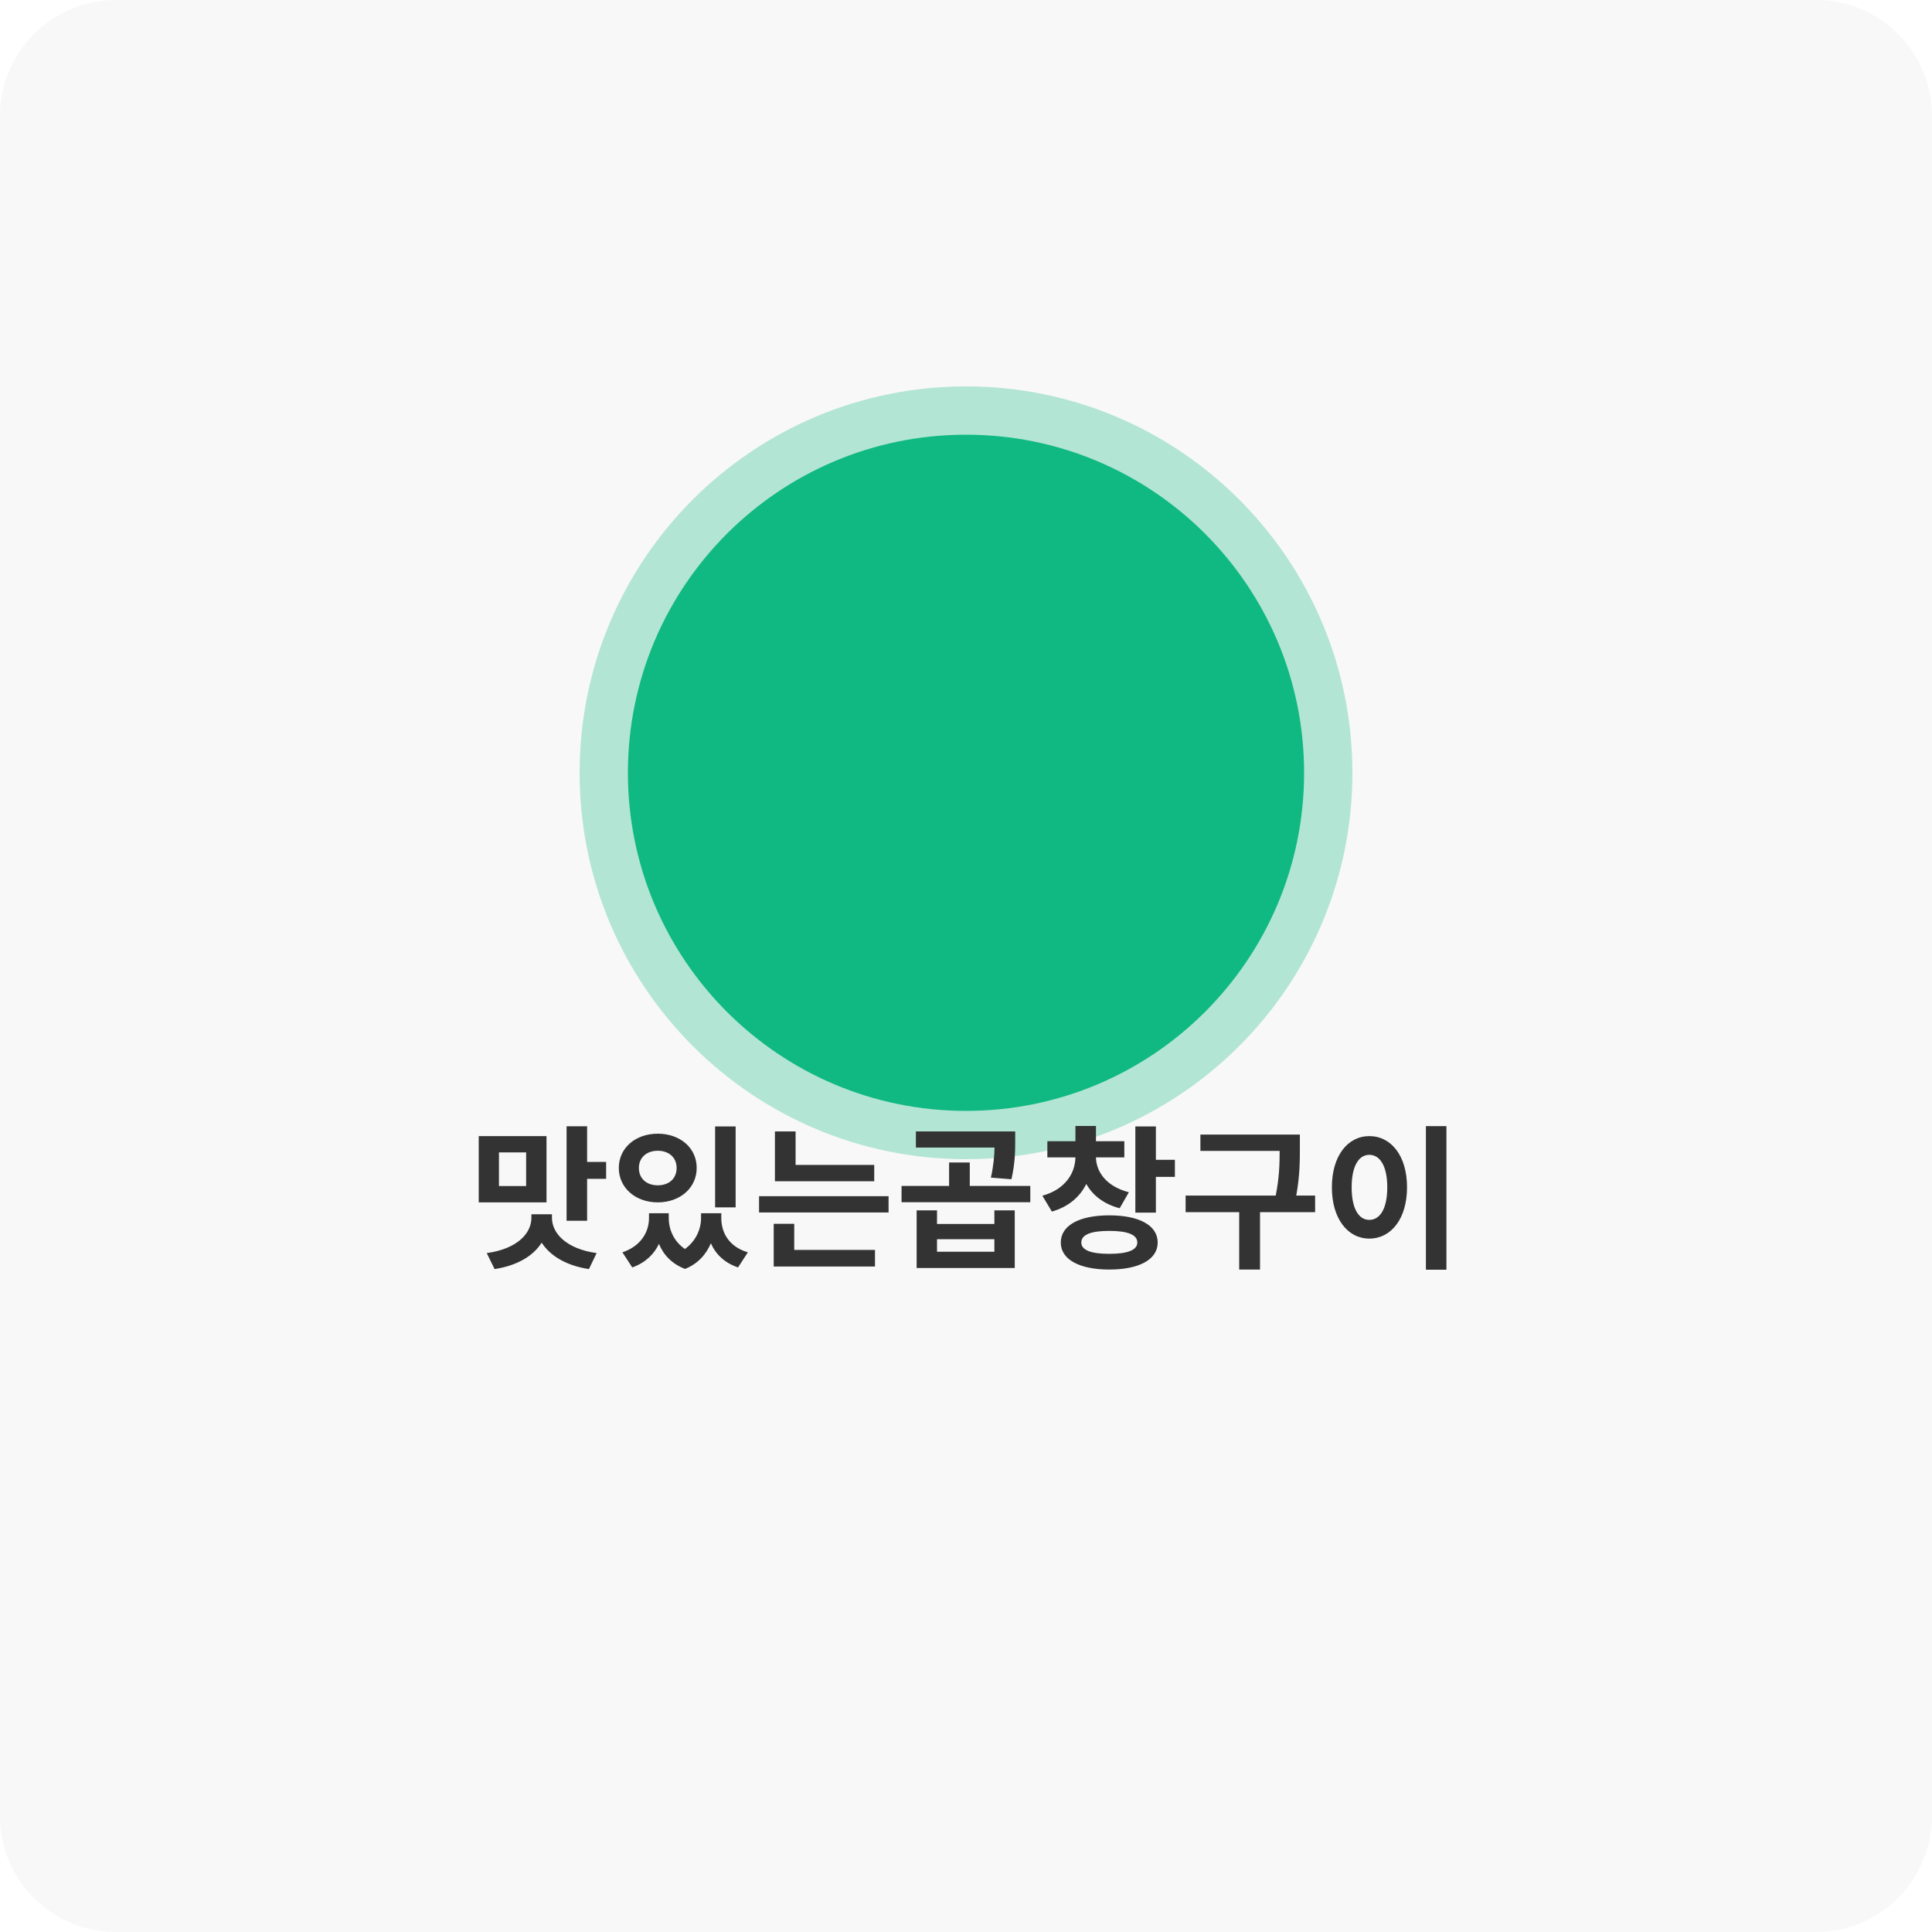
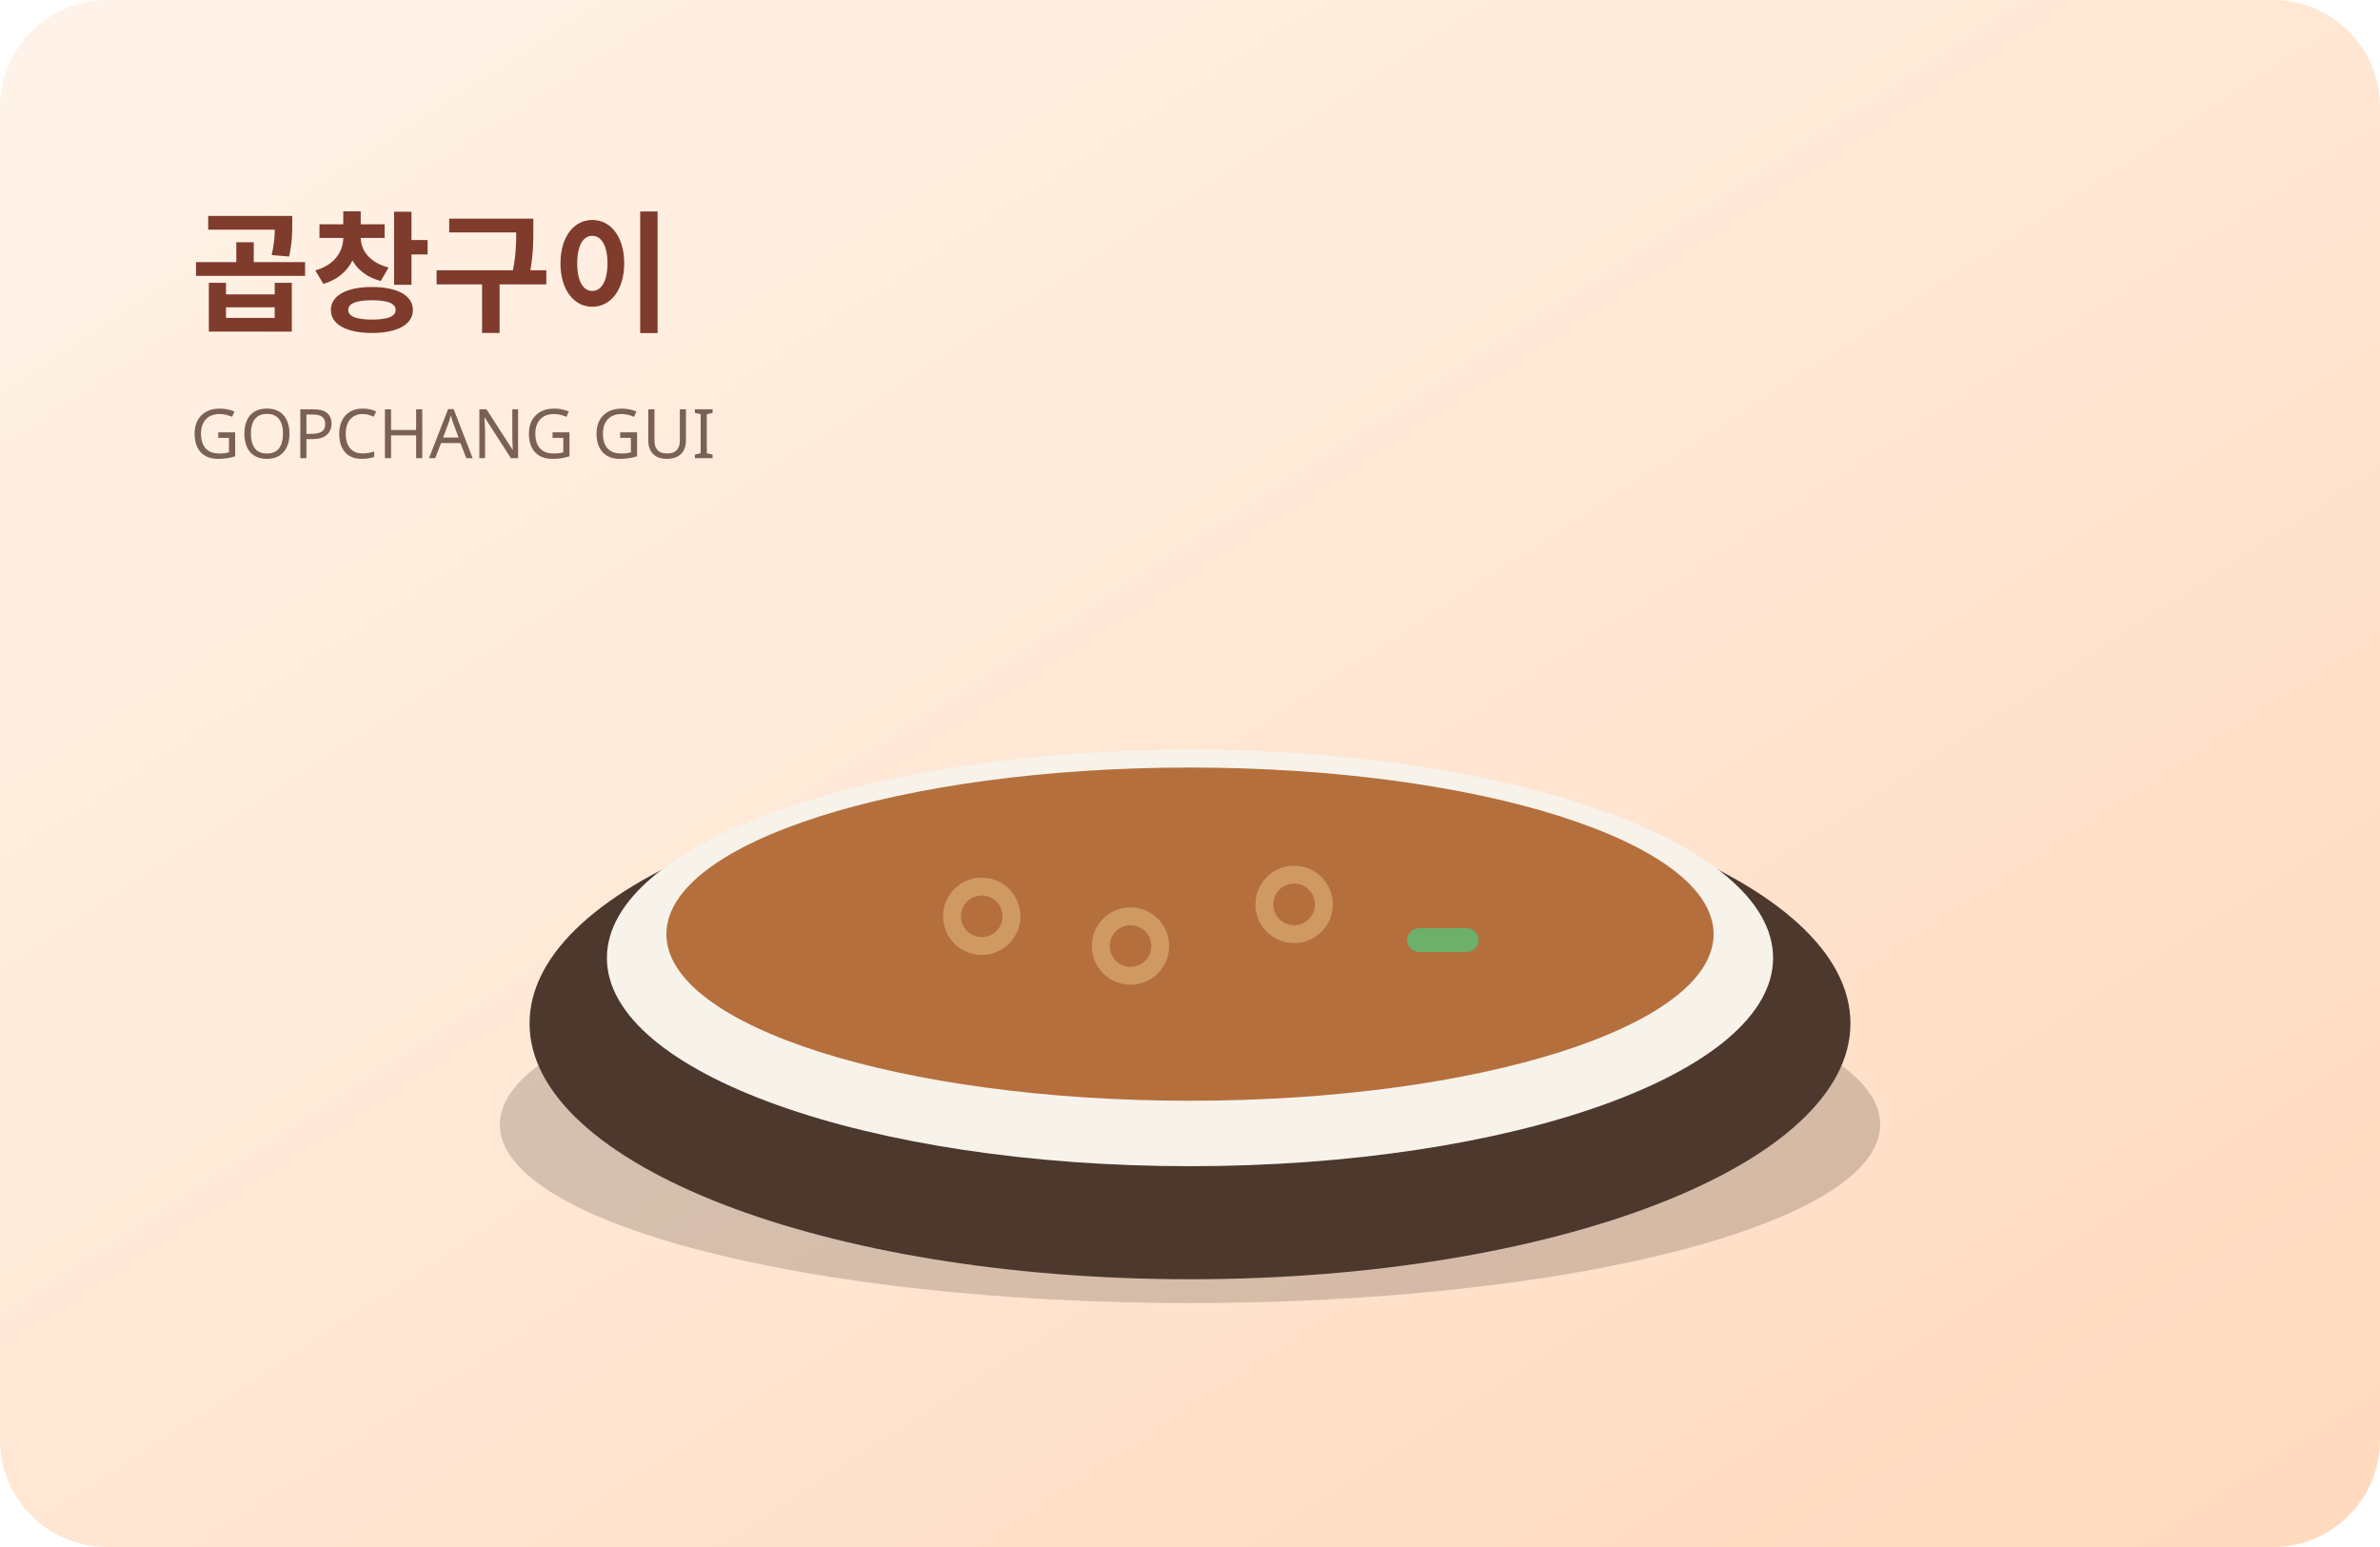
- <svg xmlns="http://www.w3.org/2000/svg" viewBox="0 0 200 200" width="200" height="200">
-   <rect width="200" height="200" fill="#f8f8f8" rx="12" />
-   <circle cx="100" cy="80" r="40" fill="#10B981" opacity="0.3" />
-   <circle cx="100" cy="80" r="35" fill="#10B981" />
-   <text x="100" y="130" font-size="16" font-weight="bold" text-anchor="middle" fill="#333" font-family="Arial, sans-serif">
-       맛있는곱창구이
-     </text>
+ <svg xmlns="http://www.w3.org/2000/svg" viewBox="0 0 800 520">
+   <defs>
+     <linearGradient id="bg-recipegopchangsvg" x1="0" y1="0" x2="1" y2="1">
+       <stop offset="0%" stop-color="#fff4ea" />
+       <stop offset="100%" stop-color="#ffd9bd" />
+     </linearGradient>
+   </defs>
+   <rect width="800" height="520" rx="36" fill="url(#bg-recipegopchangsvg)" />
+   <ellipse cx="400" cy="378" rx="232" ry="60" fill="#2f221b" opacity="0.2" />
+   <ellipse cx="400" cy="344" rx="222" ry="86" fill="#4d382e" />
+   <ellipse cx="400" cy="322" rx="196" ry="70" fill="#f7f2ea" />
+   <ellipse cx="400" cy="314" rx="176" ry="56" fill="#b46f3d" />
+   <circle cx="330" cy="308" r="10" fill="none" stroke="#cf9a62" stroke-width="6" />
+   <circle cx="380" cy="318" r="10" fill="none" stroke="#cf9a62" stroke-width="6" />
+   <circle cx="435" cy="304" r="10" fill="none" stroke="#cf9a62" stroke-width="6" />
+   <rect x="473" y="312" width="24" height="8" rx="4" fill="#6db06a" />
+   <text x="64" y="108" font-size="44" font-weight="700" fill="#7f3b2b" font-family="sans-serif">곱창구이</text>
+   <text x="64" y="154" font-size="23" fill="#7a6056" font-family="sans-serif">GOPCHANG GUI</text>
</svg>
